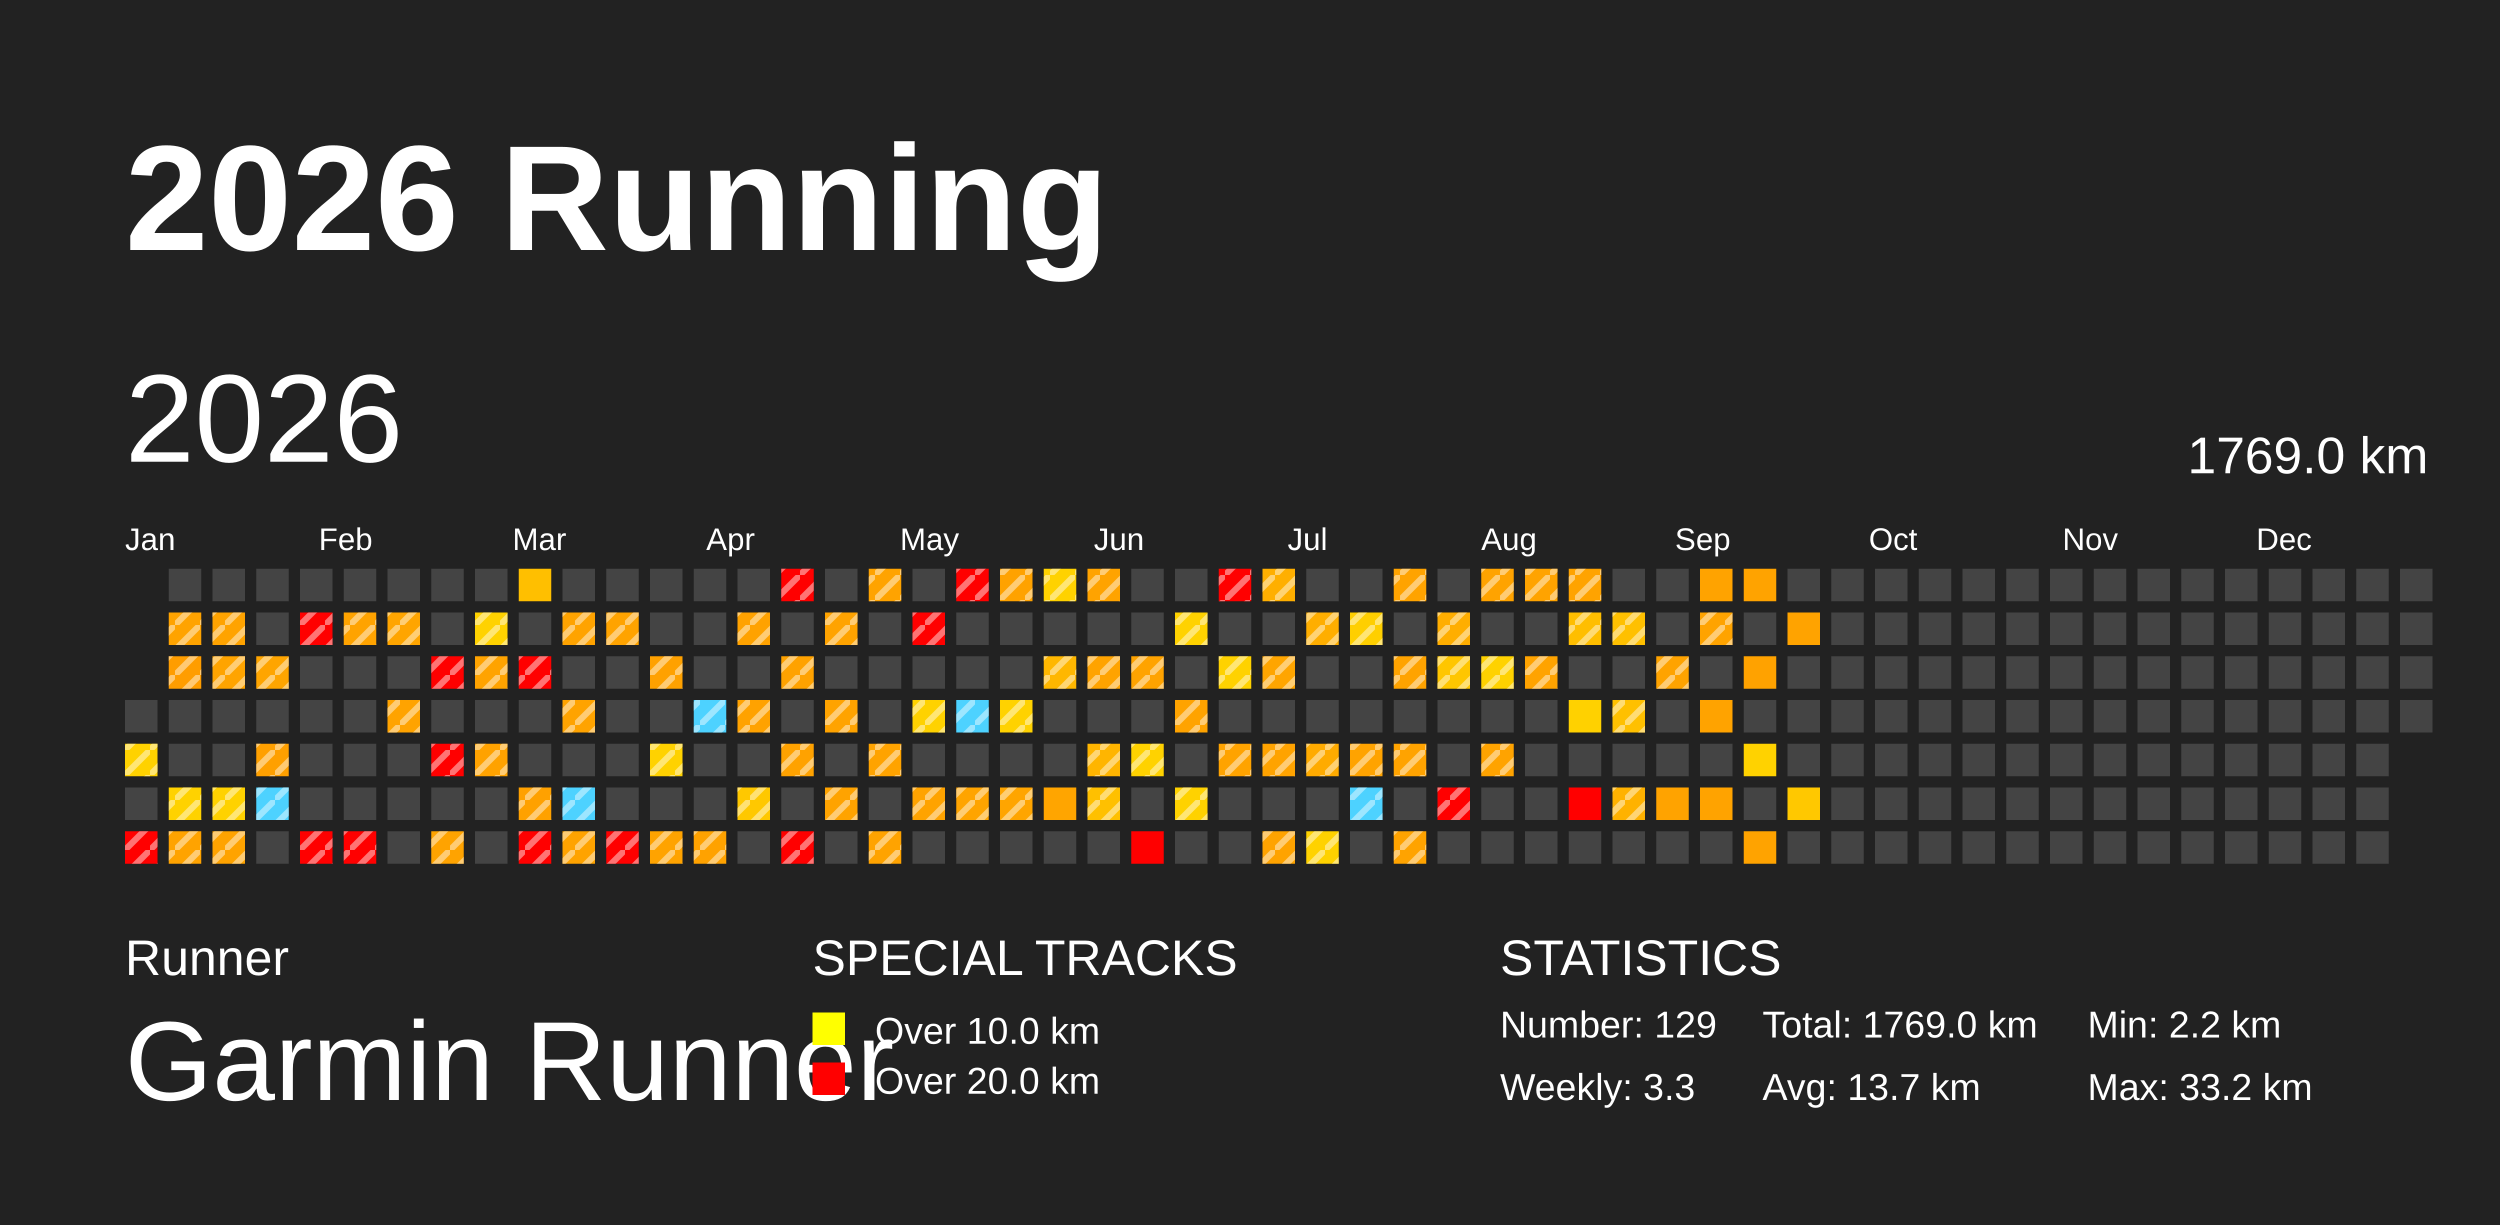
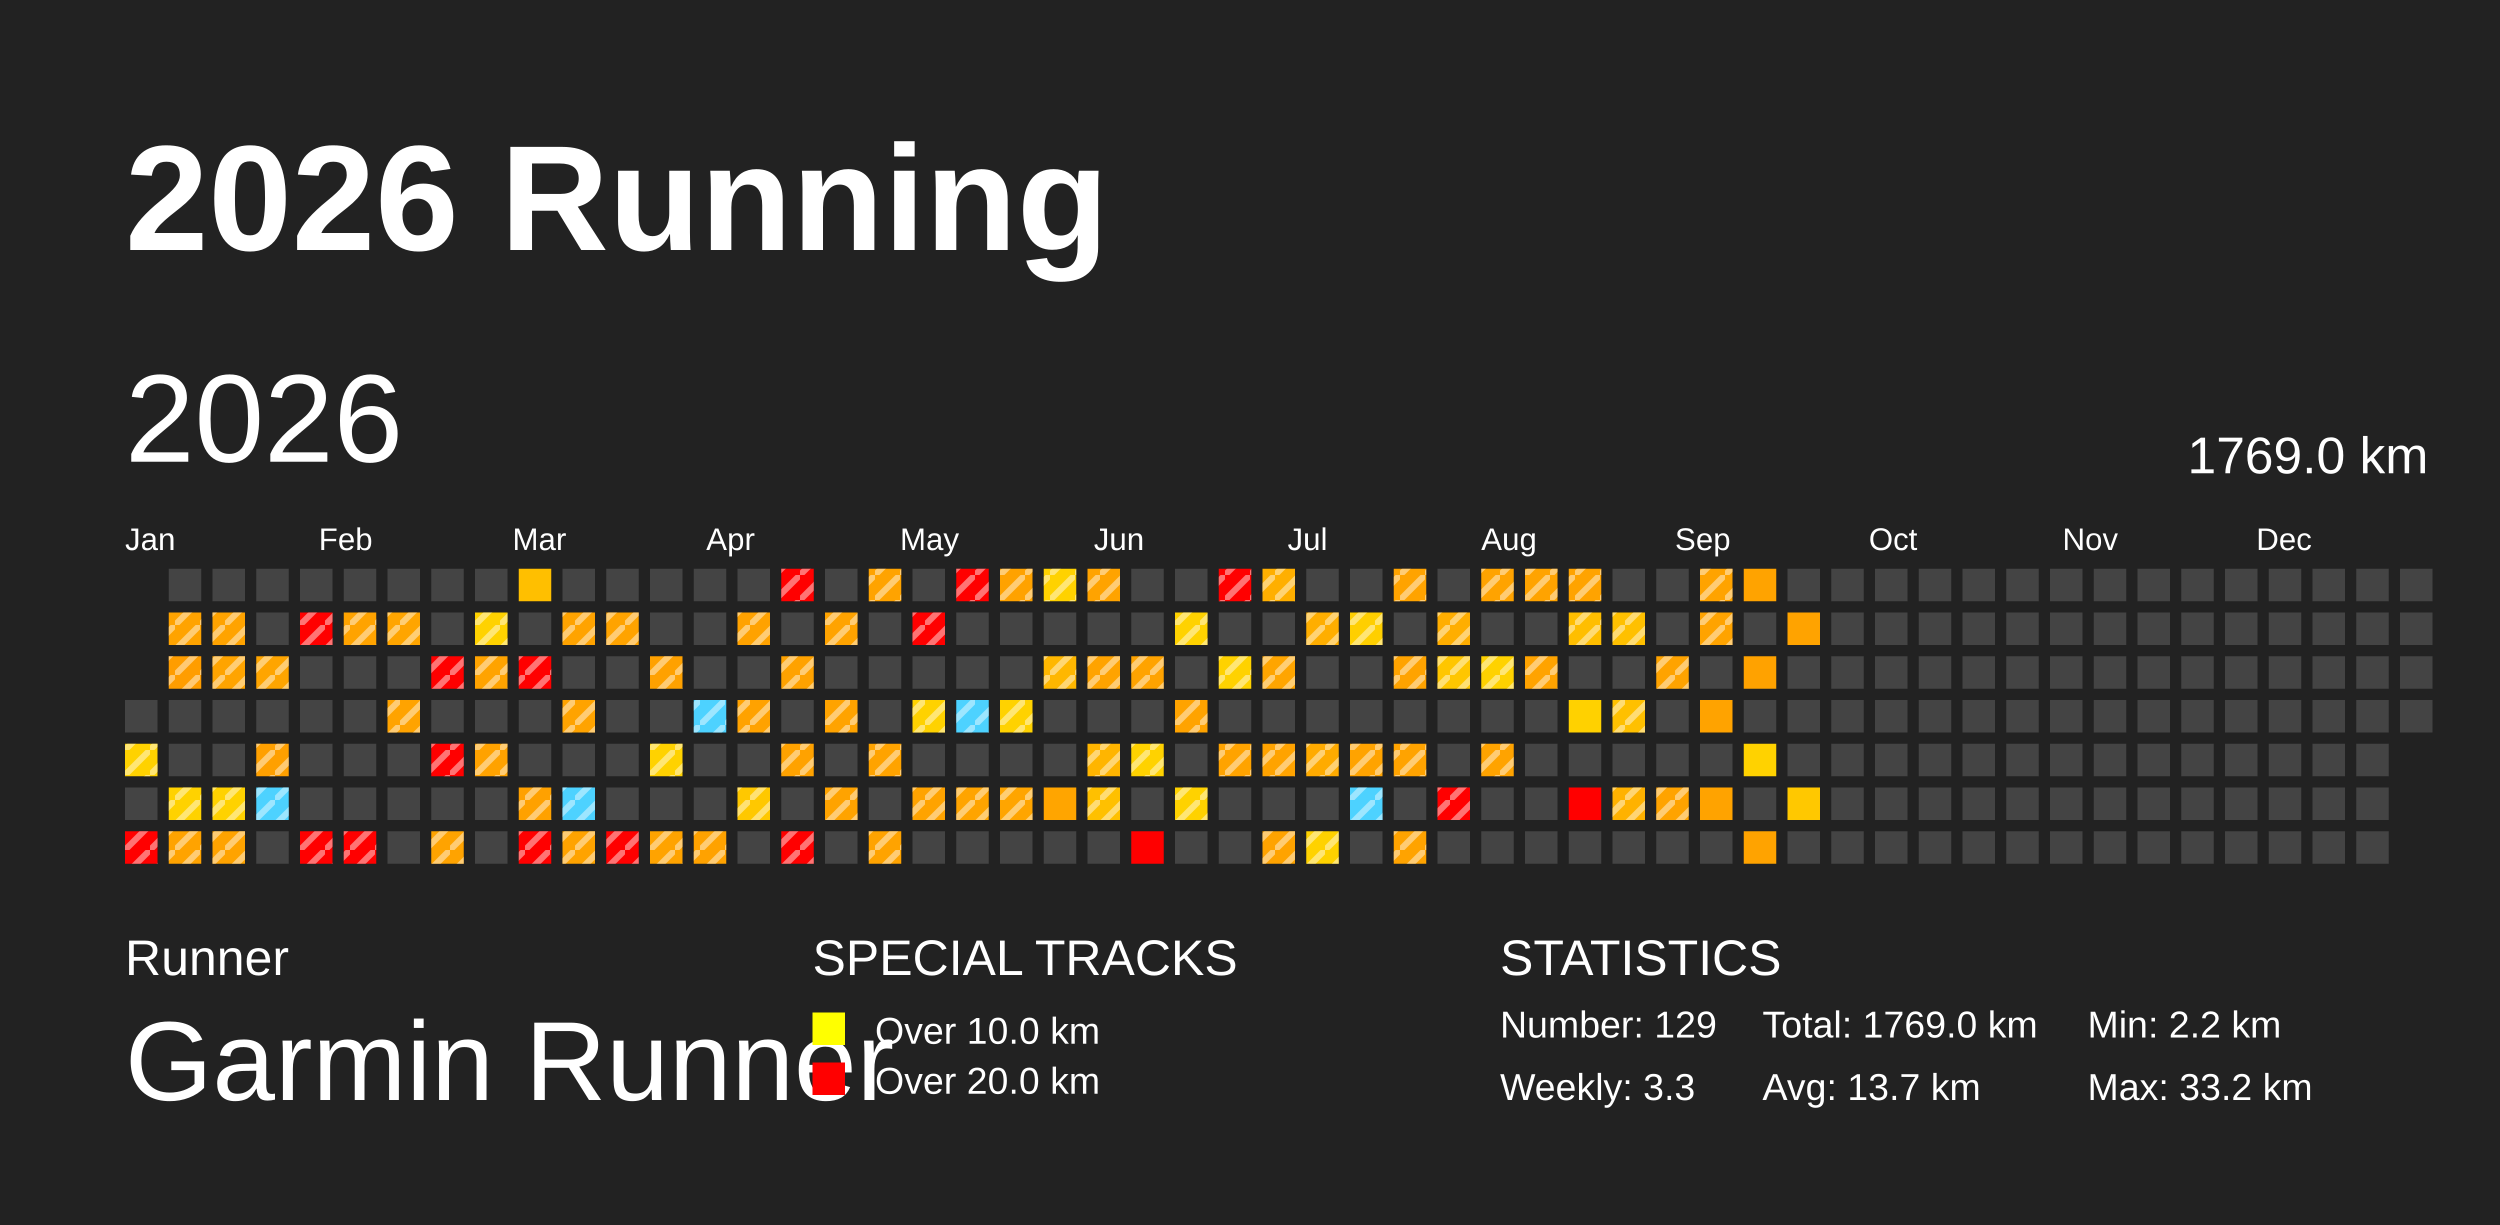
<svg xmlns="http://www.w3.org/2000/svg" baseProfile="full" height="98mm" version="1.1" viewBox="0,0,200,98" width="200mm">
  <defs>
    <pattern height="2" id="indoor-stripe" patternUnits="userSpaceOnUse" width="2">
      <line stroke="white" stroke-opacity="0.45" stroke-width="0.5" x1="0" x2="2" y1="2" y2="0" />
    </pattern>
  </defs>
  <rect fill="#222222" height="98" width="200" x="0" y="0" />
  <text fill="#FFFFFF" style="font-size:12px; font-family:Arial; font-weight:bold;" x="10" y="20">2026 Running</text>
  <text fill="#FFFFFF" style="font-size:4px; font-family:Arial" x="10" y="78">Runner</text>
  <text fill="#FFFFFF" style="font-size:9px; font-family:Arial" x="10" y="88">Garmin Runner</text>
  <text fill="#FFFFFF" style="font-size:4px; font-family:Arial" x="65" y="78">SPECIAL TRACKS</text>
  <rect fill="yellow" height="2.6" width="2.6" x="65" y="81" />
  <text fill="#FFFFFF" style="font-size:3px; font-family:Arial" x="70" y="83.5">Over 10.0 km</text>
  <rect fill="red" height="2.6" width="2.6" x="65" y="85" />
  <text fill="#FFFFFF" style="font-size:3px; font-family:Arial" x="70" y="87.5">Over 20.0 km</text>
  <text fill="#FFFFFF" style="font-size:4px; font-family:Arial" x="120" y="78">STATISTICS</text>
  <text fill="#FFFFFF" style="font-size:3px; font-family:Arial" x="120" y="83">Number: 129</text>
  <text fill="#FFFFFF" style="font-size:3px; font-family:Arial" x="120" y="88">Weekly: 3.3</text>
  <text fill="#FFFFFF" style="font-size:3px; font-family:Arial" x="141" y="83">Total: 1769.0 km</text>
  <text fill="#FFFFFF" style="font-size:3px; font-family:Arial" x="141" y="88">Avg: 13.7 km</text>
  <text fill="#FFFFFF" style="font-size:3px; font-family:Arial" x="167" y="83">Min: 2.2 km</text>
  <text fill="#FFFFFF" style="font-size:3px; font-family:Arial" x="167" y="88">Max: 33.2 km</text>
  <text dominant-baseline="hanging" fill="#FFFFFF" style="font-size:10.0px; font-family:Arial;" x="10" y="30">2026</text>
  <text dominant-baseline="hanging" fill="#FFFFFF" style="font-size:4.125px; font-family:Arial;" x="175" y="35">1769.0 km</text>
  <text fill="#FFFFFF" style="font-size:2.5px; font-family:Arial" x="10.0" y="44">Jan</text>
  <text fill="#FFFFFF" style="font-size:2.5px; font-family:Arial" x="25.5" y="44">Feb</text>
  <text fill="#FFFFFF" style="font-size:2.5px; font-family:Arial" x="41.0" y="44">Mar</text>
  <text fill="#FFFFFF" style="font-size:2.5px; font-family:Arial" x="56.5" y="44">Apr</text>
  <text fill="#FFFFFF" style="font-size:2.5px; font-family:Arial" x="72.0" y="44">May</text>
  <text fill="#FFFFFF" style="font-size:2.5px; font-family:Arial" x="87.5" y="44">Jun</text>
  <text fill="#FFFFFF" style="font-size:2.5px; font-family:Arial" x="103.0" y="44">Jul</text>
  <text fill="#FFFFFF" style="font-size:2.5px; font-family:Arial" x="118.5" y="44">Aug</text>
  <text fill="#FFFFFF" style="font-size:2.5px; font-family:Arial" x="134.0" y="44">Sep</text>
  <text fill="#FFFFFF" style="font-size:2.5px; font-family:Arial" x="149.5" y="44">Oct</text>
  <text fill="#FFFFFF" style="font-size:2.5px; font-family:Arial" x="165.0" y="44">Nov</text>
  <text fill="#FFFFFF" style="font-size:2.5px; font-family:Arial" x="180.5" y="44">Dec</text>
  <rect fill="#444444" height="2.6" width="2.6" x="10.0" y="56.0" />
  <rect fill="#ffd200" height="2.6" width="2.6" x="10.0" y="59.5" />
  <rect fill="url(#indoor-stripe)" height="2.6" style="pointer-events: none;" width="2.6" x="10.0" y="59.5" />
  <rect fill="#444444" height="2.6" width="2.6" x="10.0" y="63.0" />
  <rect fill="red" height="2.6" width="2.6" x="10.0" y="66.5" />
  <rect fill="url(#indoor-stripe)" height="2.6" style="pointer-events: none;" width="2.6" x="10.0" y="66.5" />
  <rect fill="#444444" height="2.6" width="2.6" x="13.5" y="45.5" />
  <rect fill="#ffa300" height="2.6" width="2.6" x="13.5" y="49.0" />
  <rect fill="url(#indoor-stripe)" height="2.6" style="pointer-events: none;" width="2.6" x="13.5" y="49.0" />
  <rect fill="#ff9d00" height="2.6" width="2.6" x="13.5" y="52.5" />
  <rect fill="url(#indoor-stripe)" height="2.6" style="pointer-events: none;" width="2.6" x="13.5" y="52.5" />
  <rect fill="#444444" height="2.6" width="2.6" x="13.5" y="56.0" />
  <rect fill="#444444" height="2.6" width="2.6" x="13.5" y="59.5" />
  <rect fill="#ffd200" height="2.6" width="2.6" x="13.5" y="63.0" />
  <rect fill="url(#indoor-stripe)" height="2.6" style="pointer-events: none;" width="2.6" x="13.5" y="63.0" />
  <rect fill="#ffa300" height="2.6" width="2.6" x="13.5" y="66.5" />
  <rect fill="url(#indoor-stripe)" height="2.6" style="pointer-events: none;" width="2.6" x="13.5" y="66.5" />
  <rect fill="#444444" height="2.6" width="2.6" x="17.0" y="45.5" />
  <rect fill="#ffa300" height="2.6" width="2.6" x="17.0" y="49.0" />
  <rect fill="url(#indoor-stripe)" height="2.6" style="pointer-events: none;" width="2.6" x="17.0" y="49.0" />
  <rect fill="#ffa400" height="2.6" width="2.6" x="17.0" y="52.5" />
  <rect fill="url(#indoor-stripe)" height="2.6" style="pointer-events: none;" width="2.6" x="17.0" y="52.5" />
  <rect fill="#444444" height="2.6" width="2.6" x="17.0" y="56.0" />
  <rect fill="#444444" height="2.6" width="2.6" x="17.0" y="59.5" />
  <rect fill="#ffd200" height="2.6" width="2.6" x="17.0" y="63.0" />
  <rect fill="url(#indoor-stripe)" height="2.6" style="pointer-events: none;" width="2.6" x="17.0" y="63.0" />
  <rect fill="#ffa300" height="2.6" width="2.6" x="17.0" y="66.5" />
  <rect fill="url(#indoor-stripe)" height="2.6" style="pointer-events: none;" width="2.6" x="17.0" y="66.5" />
  <rect fill="#444444" height="2.6" width="2.6" x="20.5" y="45.5" />
  <rect fill="#444444" height="2.6" width="2.6" x="20.5" y="49.0" />
  <rect fill="#ffa500" height="2.6" width="2.6" x="20.5" y="52.5" />
  <rect fill="url(#indoor-stripe)" height="2.6" style="pointer-events: none;" width="2.6" x="20.5" y="52.5" />
  <rect fill="#444444" height="2.6" width="2.6" x="20.5" y="56.0" />
  <rect fill="#ffa000" height="2.6" width="2.6" x="20.5" y="59.5" />
  <rect fill="url(#indoor-stripe)" height="2.6" style="pointer-events: none;" width="2.6" x="20.5" y="59.5" />
  <rect fill="#4dd2ff" height="2.6" width="2.6" x="20.5" y="63.0" />
  <rect fill="url(#indoor-stripe)" height="2.6" style="pointer-events: none;" width="2.6" x="20.5" y="63.0" />
  <rect fill="#444444" height="2.6" width="2.6" x="20.5" y="66.5" />
  <rect fill="#444444" height="2.6" width="2.6" x="24.0" y="45.5" />
  <rect fill="red" height="2.6" width="2.6" x="24.0" y="49.0" />
  <rect fill="url(#indoor-stripe)" height="2.6" style="pointer-events: none;" width="2.6" x="24.0" y="49.0" />
  <rect fill="#444444" height="2.6" width="2.6" x="24.0" y="52.5" />
  <rect fill="#444444" height="2.6" width="2.6" x="24.0" y="56.0" />
  <rect fill="#444444" height="2.6" width="2.6" x="24.0" y="59.5" />
  <rect fill="#444444" height="2.6" width="2.6" x="24.0" y="63.0" />
  <rect fill="red" height="2.6" width="2.6" x="24.0" y="66.5" />
  <rect fill="url(#indoor-stripe)" height="2.6" style="pointer-events: none;" width="2.6" x="24.0" y="66.5" />
  <rect fill="#444444" height="2.6" width="2.6" x="27.5" y="45.5" />
  <rect fill="#ffa300" height="2.6" width="2.6" x="27.5" y="49.0" />
  <rect fill="url(#indoor-stripe)" height="2.6" style="pointer-events: none;" width="2.6" x="27.5" y="49.0" />
  <rect fill="#444444" height="2.6" width="2.6" x="27.5" y="52.5" />
  <rect fill="#444444" height="2.6" width="2.6" x="27.5" y="56.0" />
  <rect fill="#444444" height="2.6" width="2.6" x="27.5" y="59.5" />
  <rect fill="#444444" height="2.6" width="2.6" x="27.5" y="63.0" />
  <rect fill="red" height="2.6" width="2.6" x="27.5" y="66.5" />
  <rect fill="url(#indoor-stripe)" height="2.6" style="pointer-events: none;" width="2.6" x="27.5" y="66.5" />
  <rect fill="#444444" height="2.6" width="2.6" x="31.0" y="45.5" />
  <rect fill="#ffa500" height="2.6" width="2.6" x="31.0" y="49.0" />
  <rect fill="url(#indoor-stripe)" height="2.6" style="pointer-events: none;" width="2.6" x="31.0" y="49.0" />
  <rect fill="#444444" height="2.6" width="2.6" x="31.0" y="52.5" />
  <rect fill="#ffa300" height="2.6" width="2.6" x="31.0" y="56.0" />
  <rect fill="url(#indoor-stripe)" height="2.6" style="pointer-events: none;" width="2.6" x="31.0" y="56.0" />
  <rect fill="#444444" height="2.6" width="2.6" x="31.0" y="59.5" />
  <rect fill="#444444" height="2.6" width="2.6" x="31.0" y="63.0" />
  <rect fill="#444444" height="2.6" width="2.6" x="31.0" y="66.5" />
  <rect fill="#444444" height="2.6" width="2.6" x="34.5" y="45.5" />
  <rect fill="#444444" height="2.6" width="2.6" x="34.5" y="49.0" />
  <rect fill="red" height="2.6" width="2.6" x="34.5" y="52.5" />
  <rect fill="url(#indoor-stripe)" height="2.6" style="pointer-events: none;" width="2.6" x="34.5" y="52.5" />
  <rect fill="#444444" height="2.6" width="2.6" x="34.5" y="56.0" />
  <rect fill="red" height="2.6" width="2.6" x="34.5" y="59.5" />
  <rect fill="url(#indoor-stripe)" height="2.6" style="pointer-events: none;" width="2.6" x="34.5" y="59.5" />
  <rect fill="#444444" height="2.6" width="2.6" x="34.5" y="63.0" />
  <rect fill="#ffa300" height="2.6" width="2.6" x="34.5" y="66.5" />
  <rect fill="url(#indoor-stripe)" height="2.6" style="pointer-events: none;" width="2.6" x="34.5" y="66.5" />
  <rect fill="#444444" height="2.6" width="2.6" x="38.0" y="45.5" />
  <rect fill="#ffd200" height="2.6" width="2.6" x="38.0" y="49.0" />
  <rect fill="url(#indoor-stripe)" height="2.6" style="pointer-events: none;" width="2.6" x="38.0" y="49.0" />
  <rect fill="#ffa300" height="2.6" width="2.6" x="38.0" y="52.5" />
  <rect fill="url(#indoor-stripe)" height="2.6" style="pointer-events: none;" width="2.6" x="38.0" y="52.5" />
  <rect fill="#444444" height="2.6" width="2.6" x="38.0" y="56.0" />
  <rect fill="#ffa200" height="2.6" width="2.6" x="38.0" y="59.5" />
  <rect fill="url(#indoor-stripe)" height="2.6" style="pointer-events: none;" width="2.6" x="38.0" y="59.5" />
  <rect fill="#444444" height="2.6" width="2.6" x="38.0" y="63.0" />
  <rect fill="#444444" height="2.6" width="2.6" x="38.0" y="66.5" />
  <rect fill="#ffbf00" height="2.6" width="2.6" x="41.5" y="45.5" />
  <rect fill="#444444" height="2.6" width="2.6" x="41.5" y="49.0" />
  <rect fill="red" height="2.6" width="2.6" x="41.5" y="52.5" />
  <rect fill="url(#indoor-stripe)" height="2.6" style="pointer-events: none;" width="2.6" x="41.5" y="52.5" />
  <rect fill="#444444" height="2.6" width="2.6" x="41.5" y="56.0" />
  <rect fill="#444444" height="2.6" width="2.6" x="41.5" y="59.5" />
  <rect fill="#ffa100" height="2.6" width="2.6" x="41.5" y="63.0" />
  <rect fill="url(#indoor-stripe)" height="2.6" style="pointer-events: none;" width="2.6" x="41.5" y="63.0" />
  <rect fill="red" height="2.6" width="2.6" x="41.5" y="66.5" />
  <rect fill="url(#indoor-stripe)" height="2.6" style="pointer-events: none;" width="2.6" x="41.5" y="66.5" />
  <rect fill="#444444" height="2.6" width="2.6" x="45.0" y="45.5" />
  <rect fill="#ffa300" height="2.6" width="2.6" x="45.0" y="49.0" />
  <rect fill="url(#indoor-stripe)" height="2.6" style="pointer-events: none;" width="2.6" x="45.0" y="49.0" />
  <rect fill="#444444" height="2.6" width="2.6" x="45.0" y="52.5" />
  <rect fill="#ffa300" height="2.6" width="2.6" x="45.0" y="56.0" />
  <rect fill="url(#indoor-stripe)" height="2.6" style="pointer-events: none;" width="2.6" x="45.0" y="56.0" />
  <rect fill="#444444" height="2.6" width="2.6" x="45.0" y="59.5" />
  <rect fill="#4dd2ff" height="2.6" width="2.6" x="45.0" y="63.0" />
  <rect fill="url(#indoor-stripe)" height="2.6" style="pointer-events: none;" width="2.6" x="45.0" y="63.0" />
  <rect fill="#ffa300" height="2.6" width="2.6" x="45.0" y="66.5" />
  <rect fill="url(#indoor-stripe)" height="2.6" style="pointer-events: none;" width="2.6" x="45.0" y="66.5" />
  <rect fill="#444444" height="2.6" width="2.6" x="48.5" y="45.5" />
  <rect fill="#ffa300" height="2.6" width="2.6" x="48.5" y="49.0" />
  <rect fill="url(#indoor-stripe)" height="2.6" style="pointer-events: none;" width="2.6" x="48.5" y="49.0" />
  <rect fill="#444444" height="2.6" width="2.6" x="48.5" y="52.5" />
  <rect fill="#444444" height="2.6" width="2.6" x="48.5" y="56.0" />
  <rect fill="#444444" height="2.6" width="2.6" x="48.5" y="59.5" />
  <rect fill="#444444" height="2.6" width="2.6" x="48.5" y="63.0" />
  <rect fill="red" height="2.6" width="2.6" x="48.5" y="66.5" />
  <rect fill="url(#indoor-stripe)" height="2.6" style="pointer-events: none;" width="2.6" x="48.5" y="66.5" />
  <rect fill="#444444" height="2.6" width="2.6" x="52.0" y="45.5" />
  <rect fill="#444444" height="2.6" width="2.6" x="52.0" y="49.0" />
  <rect fill="#ffa100" height="2.6" width="2.6" x="52.0" y="52.5" />
  <rect fill="url(#indoor-stripe)" height="2.6" style="pointer-events: none;" width="2.6" x="52.0" y="52.5" />
  <rect fill="#444444" height="2.6" width="2.6" x="52.0" y="56.0" />
  <rect fill="#ffd200" height="2.6" width="2.6" x="52.0" y="59.5" />
  <rect fill="url(#indoor-stripe)" height="2.6" style="pointer-events: none;" width="2.6" x="52.0" y="59.5" />
  <rect fill="#444444" height="2.6" width="2.6" x="52.0" y="63.0" />
  <rect fill="#ffa300" height="2.6" width="2.6" x="52.0" y="66.5" />
  <rect fill="url(#indoor-stripe)" height="2.6" style="pointer-events: none;" width="2.6" x="52.0" y="66.5" />
  <rect fill="#444444" height="2.6" width="2.6" x="55.5" y="45.5" />
  <rect fill="#444444" height="2.6" width="2.6" x="55.5" y="49.0" />
  <rect fill="#444444" height="2.6" width="2.6" x="55.5" y="52.5" />
  <rect fill="#4dd2ff" height="2.6" width="2.6" x="55.5" y="56.0" />
  <rect fill="url(#indoor-stripe)" height="2.6" style="pointer-events: none;" width="2.6" x="55.5" y="56.0" />
  <rect fill="#444444" height="2.6" width="2.6" x="55.5" y="59.5" />
  <rect fill="#444444" height="2.6" width="2.6" x="55.5" y="63.0" />
  <rect fill="#ffa200" height="2.6" width="2.6" x="55.5" y="66.5" />
  <rect fill="url(#indoor-stripe)" height="2.6" style="pointer-events: none;" width="2.6" x="55.5" y="66.5" />
  <rect fill="#444444" height="2.6" width="2.6" x="59.0" y="45.5" />
  <rect fill="#ffa200" height="2.6" width="2.6" x="59.0" y="49.0" />
  <rect fill="url(#indoor-stripe)" height="2.6" style="pointer-events: none;" width="2.6" x="59.0" y="49.0" />
  <rect fill="#444444" height="2.6" width="2.6" x="59.0" y="52.5" />
  <rect fill="#ffa200" height="2.6" width="2.6" x="59.0" y="56.0" />
  <rect fill="url(#indoor-stripe)" height="2.6" style="pointer-events: none;" width="2.6" x="59.0" y="56.0" />
  <rect fill="#444444" height="2.6" width="2.6" x="59.0" y="59.5" />
  <rect fill="#ffc800" height="2.6" width="2.6" x="59.0" y="63.0" />
  <rect fill="url(#indoor-stripe)" height="2.6" style="pointer-events: none;" width="2.6" x="59.0" y="63.0" />
  <rect fill="#444444" height="2.6" width="2.6" x="59.0" y="66.5" />
  <rect fill="red" height="2.6" width="2.6" x="62.5" y="45.5" />
  <rect fill="url(#indoor-stripe)" height="2.6" style="pointer-events: none;" width="2.6" x="62.5" y="45.5" />
  <rect fill="#444444" height="2.6" width="2.6" x="62.5" y="49.0" />
  <rect fill="#ffa200" height="2.6" width="2.6" x="62.5" y="52.5" />
  <rect fill="url(#indoor-stripe)" height="2.6" style="pointer-events: none;" width="2.6" x="62.5" y="52.5" />
  <rect fill="#444444" height="2.6" width="2.6" x="62.5" y="56.0" />
  <rect fill="#ffa200" height="2.6" width="2.6" x="62.5" y="59.5" />
  <rect fill="url(#indoor-stripe)" height="2.6" style="pointer-events: none;" width="2.6" x="62.5" y="59.5" />
  <rect fill="#444444" height="2.6" width="2.6" x="62.5" y="63.0" />
  <rect fill="red" height="2.6" width="2.6" x="62.5" y="66.5" />
  <rect fill="url(#indoor-stripe)" height="2.6" style="pointer-events: none;" width="2.6" x="62.5" y="66.5" />
  <rect fill="#444444" height="2.6" width="2.6" x="66.0" y="45.5" />
  <rect fill="#ffa300" height="2.6" width="2.6" x="66.0" y="49.0" />
  <rect fill="url(#indoor-stripe)" height="2.6" style="pointer-events: none;" width="2.6" x="66.0" y="49.0" />
  <rect fill="#444444" height="2.6" width="2.6" x="66.0" y="52.5" />
  <rect fill="#ffa300" height="2.6" width="2.6" x="66.0" y="56.0" />
  <rect fill="url(#indoor-stripe)" height="2.6" style="pointer-events: none;" width="2.6" x="66.0" y="56.0" />
  <rect fill="#444444" height="2.6" width="2.6" x="66.0" y="59.5" />
  <rect fill="#ffa300" height="2.6" width="2.6" x="66.0" y="63.0" />
  <rect fill="url(#indoor-stripe)" height="2.6" style="pointer-events: none;" width="2.6" x="66.0" y="63.0" />
  <rect fill="#444444" height="2.6" width="2.6" x="66.0" y="66.5" />
  <rect fill="#ffa300" height="2.6" width="2.6" x="69.5" y="45.5" />
  <rect fill="url(#indoor-stripe)" height="2.6" style="pointer-events: none;" width="2.6" x="69.5" y="45.5" />
  <rect fill="#444444" height="2.6" width="2.6" x="69.5" y="49.0" />
  <rect fill="#444444" height="2.6" width="2.6" x="69.5" y="52.5" />
  <rect fill="#444444" height="2.6" width="2.6" x="69.5" y="56.0" />
  <rect fill="#ffa300" height="2.6" width="2.6" x="69.5" y="59.5" />
  <rect fill="url(#indoor-stripe)" height="2.6" style="pointer-events: none;" width="2.6" x="69.5" y="59.5" />
  <rect fill="#444444" height="2.6" width="2.6" x="69.5" y="63.0" />
  <rect fill="#ffa300" height="2.6" width="2.6" x="69.5" y="66.5" />
  <rect fill="url(#indoor-stripe)" height="2.6" style="pointer-events: none;" width="2.6" x="69.5" y="66.5" />
  <rect fill="#444444" height="2.6" width="2.6" x="73.0" y="45.5" />
  <rect fill="red" height="2.6" width="2.6" x="73.0" y="49.0" />
  <rect fill="url(#indoor-stripe)" height="2.6" style="pointer-events: none;" width="2.6" x="73.0" y="49.0" />
  <rect fill="#444444" height="2.6" width="2.6" x="73.0" y="52.5" />
  <rect fill="#ffd200" height="2.6" width="2.6" x="73.0" y="56.0" />
  <rect fill="url(#indoor-stripe)" height="2.6" style="pointer-events: none;" width="2.6" x="73.0" y="56.0" />
  <rect fill="#444444" height="2.6" width="2.6" x="73.0" y="59.5" />
  <rect fill="#ffa300" height="2.6" width="2.6" x="73.0" y="63.0" />
  <rect fill="url(#indoor-stripe)" height="2.6" style="pointer-events: none;" width="2.6" x="73.0" y="63.0" />
  <rect fill="#444444" height="2.6" width="2.6" x="73.0" y="66.5" />
  <rect fill="red" height="2.6" width="2.6" x="76.5" y="45.5" />
  <rect fill="url(#indoor-stripe)" height="2.6" style="pointer-events: none;" width="2.6" x="76.5" y="45.5" />
  <rect fill="#444444" height="2.6" width="2.6" x="76.5" y="49.0" />
  <rect fill="#444444" height="2.6" width="2.6" x="76.5" y="52.5" />
  <rect fill="#4dd2ff" height="2.6" width="2.6" x="76.5" y="56.0" />
  <rect fill="url(#indoor-stripe)" height="2.6" style="pointer-events: none;" width="2.6" x="76.5" y="56.0" />
  <rect fill="#444444" height="2.6" width="2.6" x="76.5" y="59.5" />
  <rect fill="#ffa400" height="2.6" width="2.6" x="76.5" y="63.0" />
  <rect fill="url(#indoor-stripe)" height="2.6" style="pointer-events: none;" width="2.6" x="76.5" y="63.0" />
  <rect fill="#444444" height="2.6" width="2.6" x="76.5" y="66.5" />
  <rect fill="#ffa200" height="2.6" width="2.6" x="80.0" y="45.5" />
  <rect fill="url(#indoor-stripe)" height="2.6" style="pointer-events: none;" width="2.6" x="80.0" y="45.5" />
  <rect fill="#444444" height="2.6" width="2.6" x="80.0" y="49.0" />
  <rect fill="#444444" height="2.6" width="2.6" x="80.0" y="52.5" />
  <rect fill="#ffd200" height="2.6" width="2.6" x="80.0" y="56.0" />
  <rect fill="url(#indoor-stripe)" height="2.6" style="pointer-events: none;" width="2.6" x="80.0" y="56.0" />
  <rect fill="#444444" height="2.6" width="2.6" x="80.0" y="59.5" />
  <rect fill="#ffa500" height="2.6" width="2.6" x="80.0" y="63.0" />
  <rect fill="url(#indoor-stripe)" height="2.6" style="pointer-events: none;" width="2.6" x="80.0" y="63.0" />
  <rect fill="#444444" height="2.6" width="2.6" x="80.0" y="66.5" />
  <rect fill="#ffd200" height="2.6" width="2.6" x="83.5" y="45.5" />
  <rect fill="url(#indoor-stripe)" height="2.6" style="pointer-events: none;" width="2.6" x="83.5" y="45.5" />
  <rect fill="#444444" height="2.6" width="2.6" x="83.5" y="49.0" />
  <rect fill="#ffb700" height="2.6" width="2.6" x="83.5" y="52.5" />
  <rect fill="url(#indoor-stripe)" height="2.6" style="pointer-events: none;" width="2.6" x="83.5" y="52.5" />
  <rect fill="#444444" height="2.6" width="2.6" x="83.5" y="56.0" />
  <rect fill="#444444" height="2.6" width="2.6" x="83.5" y="59.5" />
  <rect fill="#ffa500" height="2.6" width="2.6" x="83.5" y="63.0" />
  <rect fill="#444444" height="2.6" width="2.6" x="83.5" y="66.5" />
  <rect fill="#ffa300" height="2.6" width="2.6" x="87.0" y="45.5" />
  <rect fill="url(#indoor-stripe)" height="2.6" style="pointer-events: none;" width="2.6" x="87.0" y="45.5" />
  <rect fill="#444444" height="2.6" width="2.6" x="87.0" y="49.0" />
  <rect fill="#ffa300" height="2.6" width="2.6" x="87.0" y="52.5" />
  <rect fill="url(#indoor-stripe)" height="2.6" style="pointer-events: none;" width="2.6" x="87.0" y="52.5" />
  <rect fill="#444444" height="2.6" width="2.6" x="87.0" y="56.0" />
  <rect fill="#ffb500" height="2.6" width="2.6" x="87.0" y="59.5" />
  <rect fill="url(#indoor-stripe)" height="2.6" style="pointer-events: none;" width="2.6" x="87.0" y="59.5" />
  <rect fill="#ffc000" height="2.6" width="2.6" x="87.0" y="63.0" />
  <rect fill="url(#indoor-stripe)" height="2.6" style="pointer-events: none;" width="2.6" x="87.0" y="63.0" />
  <rect fill="#444444" height="2.6" width="2.6" x="87.0" y="66.5" />
  <rect fill="#444444" height="2.6" width="2.6" x="90.5" y="45.5" />
  <rect fill="#444444" height="2.6" width="2.6" x="90.5" y="49.0" />
  <rect fill="#ffa300" height="2.6" width="2.6" x="90.5" y="52.5" />
  <rect fill="url(#indoor-stripe)" height="2.6" style="pointer-events: none;" width="2.6" x="90.5" y="52.5" />
  <rect fill="#444444" height="2.6" width="2.6" x="90.5" y="56.0" />
  <rect fill="#ffd200" height="2.6" width="2.6" x="90.5" y="59.5" />
  <rect fill="url(#indoor-stripe)" height="2.6" style="pointer-events: none;" width="2.6" x="90.5" y="59.5" />
  <rect fill="#444444" height="2.6" width="2.6" x="90.5" y="63.0" />
  <rect fill="red" height="2.6" width="2.6" x="90.5" y="66.5" />
  <rect fill="#444444" height="2.6" width="2.6" x="94.0" y="45.5" />
  <rect fill="#ffd200" height="2.6" width="2.6" x="94.0" y="49.0" />
  <rect fill="url(#indoor-stripe)" height="2.6" style="pointer-events: none;" width="2.6" x="94.0" y="49.0" />
  <rect fill="#444444" height="2.6" width="2.6" x="94.0" y="52.5" />
  <rect fill="#ffa300" height="2.6" width="2.6" x="94.0" y="56.0" />
  <rect fill="url(#indoor-stripe)" height="2.6" style="pointer-events: none;" width="2.6" x="94.0" y="56.0" />
  <rect fill="#444444" height="2.6" width="2.6" x="94.0" y="59.5" />
  <rect fill="#ffd200" height="2.6" width="2.6" x="94.0" y="63.0" />
  <rect fill="url(#indoor-stripe)" height="2.6" style="pointer-events: none;" width="2.6" x="94.0" y="63.0" />
  <rect fill="#444444" height="2.6" width="2.6" x="94.0" y="66.5" />
  <rect fill="red" height="2.6" width="2.6" x="97.5" y="45.5" />
  <rect fill="url(#indoor-stripe)" height="2.6" style="pointer-events: none;" width="2.6" x="97.5" y="45.5" />
  <rect fill="#444444" height="2.6" width="2.6" x="97.5" y="49.0" />
  <rect fill="#ffd200" height="2.6" width="2.6" x="97.5" y="52.5" />
  <rect fill="url(#indoor-stripe)" height="2.6" style="pointer-events: none;" width="2.6" x="97.5" y="52.5" />
  <rect fill="#444444" height="2.6" width="2.6" x="97.5" y="56.0" />
  <rect fill="#ffa300" height="2.6" width="2.6" x="97.5" y="59.5" />
  <rect fill="url(#indoor-stripe)" height="2.6" style="pointer-events: none;" width="2.6" x="97.5" y="59.5" />
  <rect fill="#444444" height="2.6" width="2.6" x="97.5" y="63.0" />
  <rect fill="#444444" height="2.6" width="2.6" x="97.5" y="66.5" />
  <rect fill="#ffaf00" height="2.6" width="2.6" x="101.0" y="45.5" />
  <rect fill="url(#indoor-stripe)" height="2.6" style="pointer-events: none;" width="2.6" x="101.0" y="45.5" />
  <rect fill="#444444" height="2.6" width="2.6" x="101.0" y="49.0" />
  <rect fill="#ffa500" height="2.6" width="2.6" x="101.0" y="52.5" />
  <rect fill="url(#indoor-stripe)" height="2.6" style="pointer-events: none;" width="2.6" x="101.0" y="52.5" />
  <rect fill="#444444" height="2.6" width="2.6" x="101.0" y="56.0" />
  <rect fill="#ffa300" height="2.6" width="2.6" x="101.0" y="59.5" />
  <rect fill="url(#indoor-stripe)" height="2.6" style="pointer-events: none;" width="2.6" x="101.0" y="59.5" />
  <rect fill="#444444" height="2.6" width="2.6" x="101.0" y="63.0" />
  <rect fill="#ffa300" height="2.6" width="2.6" x="101.0" y="66.5" />
  <rect fill="url(#indoor-stripe)" height="2.6" style="pointer-events: none;" width="2.6" x="101.0" y="66.5" />
  <rect fill="#444444" height="2.6" width="2.6" x="104.5" y="45.5" />
  <rect fill="#ffae00" height="2.6" width="2.6" x="104.5" y="49.0" />
  <rect fill="url(#indoor-stripe)" height="2.6" style="pointer-events: none;" width="2.6" x="104.5" y="49.0" />
  <rect fill="#444444" height="2.6" width="2.6" x="104.5" y="52.5" />
  <rect fill="#444444" height="2.6" width="2.6" x="104.5" y="56.0" />
  <rect fill="#ffab00" height="2.6" width="2.6" x="104.5" y="59.5" />
  <rect fill="url(#indoor-stripe)" height="2.6" style="pointer-events: none;" width="2.6" x="104.5" y="59.5" />
  <rect fill="#444444" height="2.6" width="2.6" x="104.5" y="63.0" />
  <rect fill="#ffd200" height="2.6" width="2.6" x="104.5" y="66.5" />
  <rect fill="url(#indoor-stripe)" height="2.6" style="pointer-events: none;" width="2.6" x="104.5" y="66.5" />
  <rect fill="#444444" height="2.6" width="2.6" x="108.0" y="45.5" />
  <rect fill="#ffcf00" height="2.6" width="2.6" x="108.0" y="49.0" />
  <rect fill="url(#indoor-stripe)" height="2.6" style="pointer-events: none;" width="2.6" x="108.0" y="49.0" />
  <rect fill="#444444" height="2.6" width="2.6" x="108.0" y="52.5" />
  <rect fill="#444444" height="2.6" width="2.6" x="108.0" y="56.0" />
  <rect fill="#ffa300" height="2.6" width="2.6" x="108.0" y="59.5" />
  <rect fill="url(#indoor-stripe)" height="2.6" style="pointer-events: none;" width="2.6" x="108.0" y="59.5" />
  <rect fill="#4dd2ff" height="2.6" width="2.6" x="108.0" y="63.0" />
  <rect fill="url(#indoor-stripe)" height="2.6" style="pointer-events: none;" width="2.6" x="108.0" y="63.0" />
  <rect fill="#444444" height="2.6" width="2.6" x="108.0" y="66.5" />
  <rect fill="#ffa300" height="2.6" width="2.6" x="111.5" y="45.5" />
  <rect fill="url(#indoor-stripe)" height="2.6" style="pointer-events: none;" width="2.6" x="111.5" y="45.5" />
  <rect fill="#444444" height="2.6" width="2.6" x="111.5" y="49.0" />
  <rect fill="#ffa300" height="2.6" width="2.6" x="111.5" y="52.5" />
  <rect fill="url(#indoor-stripe)" height="2.6" style="pointer-events: none;" width="2.6" x="111.5" y="52.5" />
  <rect fill="#444444" height="2.6" width="2.6" x="111.5" y="56.0" />
  <rect fill="#ffa300" height="2.6" width="2.6" x="111.5" y="59.5" />
  <rect fill="url(#indoor-stripe)" height="2.6" style="pointer-events: none;" width="2.6" x="111.5" y="59.5" />
  <rect fill="#444444" height="2.6" width="2.6" x="111.5" y="63.0" />
  <rect fill="#ffa300" height="2.6" width="2.6" x="111.5" y="66.5" />
  <rect fill="url(#indoor-stripe)" height="2.6" style="pointer-events: none;" width="2.6" x="111.5" y="66.5" />
  <rect fill="#444444" height="2.6" width="2.6" x="115.0" y="45.5" />
  <rect fill="#ffae00" height="2.6" width="2.6" x="115.0" y="49.0" />
  <rect fill="url(#indoor-stripe)" height="2.6" style="pointer-events: none;" width="2.6" x="115.0" y="49.0" />
  <rect fill="#ffc600" height="2.6" width="2.6" x="115.0" y="52.5" />
  <rect fill="url(#indoor-stripe)" height="2.6" style="pointer-events: none;" width="2.6" x="115.0" y="52.5" />
  <rect fill="#444444" height="2.6" width="2.6" x="115.0" y="56.0" />
  <rect fill="#444444" height="2.6" width="2.6" x="115.0" y="59.5" />
  <rect fill="red" height="2.6" width="2.6" x="115.0" y="63.0" />
  <rect fill="url(#indoor-stripe)" height="2.6" style="pointer-events: none;" width="2.6" x="115.0" y="63.0" />
  <rect fill="#444444" height="2.6" width="2.6" x="115.0" y="66.5" />
  <rect fill="#ffa300" height="2.6" width="2.6" x="118.5" y="45.5" />
  <rect fill="url(#indoor-stripe)" height="2.6" style="pointer-events: none;" width="2.6" x="118.5" y="45.5" />
  <rect fill="#444444" height="2.6" width="2.6" x="118.5" y="49.0" />
  <rect fill="#ffd200" height="2.6" width="2.6" x="118.5" y="52.5" />
  <rect fill="url(#indoor-stripe)" height="2.6" style="pointer-events: none;" width="2.6" x="118.5" y="52.5" />
  <rect fill="#444444" height="2.6" width="2.6" x="118.5" y="56.0" />
  <rect fill="#ffa300" height="2.6" width="2.6" x="118.5" y="59.5" />
  <rect fill="url(#indoor-stripe)" height="2.6" style="pointer-events: none;" width="2.6" x="118.5" y="59.5" />
  <rect fill="#444444" height="2.6" width="2.6" x="118.5" y="63.0" />
  <rect fill="#444444" height="2.6" width="2.6" x="118.5" y="66.5" />
  <rect fill="#ffa300" height="2.6" width="2.6" x="122.0" y="45.5" />
  <rect fill="url(#indoor-stripe)" height="2.6" style="pointer-events: none;" width="2.6" x="122.0" y="45.5" />
  <rect fill="#444444" height="2.6" width="2.6" x="122.0" y="49.0" />
  <rect fill="#ffa300" height="2.6" width="2.6" x="122.0" y="52.5" />
  <rect fill="url(#indoor-stripe)" height="2.6" style="pointer-events: none;" width="2.6" x="122.0" y="52.5" />
  <rect fill="#444444" height="2.6" width="2.6" x="122.0" y="56.0" />
  <rect fill="#444444" height="2.6" width="2.6" x="122.0" y="59.5" />
  <rect fill="#444444" height="2.6" width="2.6" x="122.0" y="63.0" />
  <rect fill="#444444" height="2.6" width="2.6" x="122.0" y="66.5" />
  <rect fill="#ffa300" height="2.6" width="2.6" x="125.5" y="45.5" />
  <rect fill="url(#indoor-stripe)" height="2.6" style="pointer-events: none;" width="2.6" x="125.5" y="45.5" />
  <rect fill="#ffbe00" height="2.6" width="2.6" x="125.5" y="49.0" />
  <rect fill="url(#indoor-stripe)" height="2.6" style="pointer-events: none;" width="2.6" x="125.5" y="49.0" />
  <rect fill="#444444" height="2.6" width="2.6" x="125.5" y="52.5" />
  <rect fill="#ffd100" height="2.6" width="2.6" x="125.5" y="56.0" />
  <rect fill="#444444" height="2.6" width="2.6" x="125.5" y="59.5" />
  <rect fill="red" height="2.6" width="2.6" x="125.5" y="63.0" />
  <rect fill="#444444" height="2.6" width="2.6" x="125.5" y="66.5" />
  <rect fill="#444444" height="2.6" width="2.6" x="129.0" y="45.5" />
  <rect fill="#ffc000" height="2.6" width="2.6" x="129.0" y="49.0" />
  <rect fill="url(#indoor-stripe)" height="2.6" style="pointer-events: none;" width="2.6" x="129.0" y="49.0" />
  <rect fill="#444444" height="2.6" width="2.6" x="129.0" y="52.5" />
  <rect fill="#ffc000" height="2.6" width="2.6" x="129.0" y="56.0" />
  <rect fill="url(#indoor-stripe)" height="2.6" style="pointer-events: none;" width="2.6" x="129.0" y="56.0" />
  <rect fill="#444444" height="2.6" width="2.6" x="129.0" y="59.5" />
  <rect fill="#ffb200" height="2.6" width="2.6" x="129.0" y="63.0" />
  <rect fill="url(#indoor-stripe)" height="2.6" style="pointer-events: none;" width="2.6" x="129.0" y="63.0" />
  <rect fill="#444444" height="2.6" width="2.6" x="129.0" y="66.5" />
  <rect fill="#444444" height="2.6" width="2.6" x="132.5" y="45.5" />
  <rect fill="#444444" height="2.6" width="2.6" x="132.5" y="49.0" />
  <rect fill="#ffa300" height="2.6" width="2.6" x="132.5" y="52.5" />
  <rect fill="url(#indoor-stripe)" height="2.6" style="pointer-events: none;" width="2.6" x="132.5" y="52.5" />
  <rect fill="#444444" height="2.6" width="2.6" x="132.5" y="56.0" />
  <rect fill="#444444" height="2.6" width="2.6" x="132.5" y="59.5" />
  <rect fill="#ffa300" height="2.6" width="2.6" x="132.5" y="63.0" />
+   <rect fill="url(#indoor-stripe)" height="2.6" style="pointer-events: none;" width="2.6" x="132.5" y="63.0" />
  <rect fill="#444444" height="2.6" width="2.6" x="132.5" y="66.5" />
  <rect fill="#ffa300" height="2.6" width="2.6" x="136.0" y="45.5" />
+   <rect fill="url(#indoor-stripe)" height="2.6" style="pointer-events: none;" width="2.6" x="136.0" y="45.5" />
  <rect fill="#ffa300" height="2.6" width="2.6" x="136.0" y="49.0" />
  <rect fill="url(#indoor-stripe)" height="2.6" style="pointer-events: none;" width="2.6" x="136.0" y="49.0" />
  <rect fill="#444444" height="2.6" width="2.6" x="136.0" y="52.5" />
  <rect fill="#ffa300" height="2.6" width="2.6" x="136.0" y="56.0" />
  <rect fill="#444444" height="2.6" width="2.6" x="136.0" y="59.5" />
  <rect fill="#ffa300" height="2.6" width="2.6" x="136.0" y="63.0" />
  <rect fill="#444444" height="2.6" width="2.6" x="136.0" y="66.5" />
  <rect fill="#ffa300" height="2.6" width="2.6" x="139.5" y="45.5" />
  <rect fill="#444444" height="2.6" width="2.6" x="139.5" y="49.0" />
  <rect fill="#ffa200" height="2.6" width="2.6" x="139.5" y="52.5" />
  <rect fill="#444444" height="2.6" width="2.6" x="139.5" y="56.0" />
  <rect fill="#ffd200" height="2.6" width="2.6" x="139.5" y="59.5" />
  <rect fill="#444444" height="2.6" width="2.6" x="139.5" y="63.0" />
  <rect fill="#ffa300" height="2.6" width="2.6" x="139.5" y="66.5" />
  <rect fill="#444444" height="2.6" width="2.6" x="143.0" y="45.5" />
  <rect fill="#ffa300" height="2.6" width="2.6" x="143.0" y="49.0" />
  <rect fill="#444444" height="2.6" width="2.6" x="143.0" y="52.5" />
  <rect fill="#444444" height="2.6" width="2.6" x="143.0" y="56.0" />
  <rect fill="#444444" height="2.6" width="2.6" x="143.0" y="59.5" />
  <rect fill="#ffc800" height="2.6" width="2.6" x="143.0" y="63.0" />
  <rect fill="#444444" height="2.6" width="2.6" x="143.0" y="66.5" />
  <rect fill="#444444" height="2.6" width="2.6" x="146.5" y="45.5" />
  <rect fill="#444444" height="2.6" width="2.6" x="146.5" y="49.0" />
  <rect fill="#444444" height="2.6" width="2.6" x="146.5" y="52.5" />
  <rect fill="#444444" height="2.6" width="2.6" x="146.5" y="56.0" />
  <rect fill="#444444" height="2.6" width="2.6" x="146.5" y="59.5" />
  <rect fill="#444444" height="2.6" width="2.6" x="146.5" y="63.0" />
  <rect fill="#444444" height="2.6" width="2.6" x="146.5" y="66.5" />
  <rect fill="#444444" height="2.6" width="2.6" x="150.0" y="45.5" />
  <rect fill="#444444" height="2.6" width="2.6" x="150.0" y="49.0" />
  <rect fill="#444444" height="2.6" width="2.6" x="150.0" y="52.5" />
  <rect fill="#444444" height="2.6" width="2.6" x="150.0" y="56.0" />
  <rect fill="#444444" height="2.6" width="2.6" x="150.0" y="59.5" />
  <rect fill="#444444" height="2.6" width="2.6" x="150.0" y="63.0" />
  <rect fill="#444444" height="2.6" width="2.6" x="150.0" y="66.5" />
  <rect fill="#444444" height="2.6" width="2.6" x="153.5" y="45.5" />
  <rect fill="#444444" height="2.6" width="2.6" x="153.5" y="49.0" />
  <rect fill="#444444" height="2.6" width="2.6" x="153.5" y="52.5" />
  <rect fill="#444444" height="2.6" width="2.6" x="153.5" y="56.0" />
  <rect fill="#444444" height="2.6" width="2.6" x="153.5" y="59.5" />
  <rect fill="#444444" height="2.6" width="2.6" x="153.5" y="63.0" />
  <rect fill="#444444" height="2.6" width="2.6" x="153.5" y="66.5" />
  <rect fill="#444444" height="2.6" width="2.6" x="157.0" y="45.5" />
  <rect fill="#444444" height="2.6" width="2.6" x="157.0" y="49.0" />
  <rect fill="#444444" height="2.6" width="2.6" x="157.0" y="52.5" />
  <rect fill="#444444" height="2.6" width="2.6" x="157.0" y="56.0" />
  <rect fill="#444444" height="2.6" width="2.6" x="157.0" y="59.5" />
  <rect fill="#444444" height="2.6" width="2.6" x="157.0" y="63.0" />
  <rect fill="#444444" height="2.6" width="2.6" x="157.0" y="66.5" />
  <rect fill="#444444" height="2.6" width="2.6" x="160.5" y="45.5" />
  <rect fill="#444444" height="2.6" width="2.6" x="160.5" y="49.0" />
  <rect fill="#444444" height="2.6" width="2.6" x="160.5" y="52.5" />
  <rect fill="#444444" height="2.6" width="2.6" x="160.5" y="56.0" />
  <rect fill="#444444" height="2.6" width="2.6" x="160.5" y="59.5" />
  <rect fill="#444444" height="2.6" width="2.6" x="160.5" y="63.0" />
  <rect fill="#444444" height="2.6" width="2.6" x="160.5" y="66.5" />
  <rect fill="#444444" height="2.6" width="2.6" x="164.0" y="45.5" />
  <rect fill="#444444" height="2.6" width="2.6" x="164.0" y="49.0" />
  <rect fill="#444444" height="2.6" width="2.6" x="164.0" y="52.5" />
  <rect fill="#444444" height="2.6" width="2.6" x="164.0" y="56.0" />
  <rect fill="#444444" height="2.6" width="2.6" x="164.0" y="59.5" />
  <rect fill="#444444" height="2.6" width="2.6" x="164.0" y="63.0" />
  <rect fill="#444444" height="2.6" width="2.6" x="164.0" y="66.5" />
  <rect fill="#444444" height="2.6" width="2.6" x="167.5" y="45.5" />
  <rect fill="#444444" height="2.6" width="2.6" x="167.5" y="49.0" />
  <rect fill="#444444" height="2.6" width="2.6" x="167.5" y="52.5" />
  <rect fill="#444444" height="2.6" width="2.6" x="167.5" y="56.0" />
  <rect fill="#444444" height="2.6" width="2.6" x="167.5" y="59.5" />
  <rect fill="#444444" height="2.6" width="2.6" x="167.5" y="63.0" />
  <rect fill="#444444" height="2.6" width="2.6" x="167.5" y="66.5" />
  <rect fill="#444444" height="2.6" width="2.6" x="171.0" y="45.5" />
  <rect fill="#444444" height="2.6" width="2.6" x="171.0" y="49.0" />
  <rect fill="#444444" height="2.6" width="2.6" x="171.0" y="52.5" />
  <rect fill="#444444" height="2.6" width="2.6" x="171.0" y="56.0" />
  <rect fill="#444444" height="2.6" width="2.6" x="171.0" y="59.5" />
  <rect fill="#444444" height="2.6" width="2.6" x="171.0" y="63.0" />
  <rect fill="#444444" height="2.6" width="2.6" x="171.0" y="66.5" />
  <rect fill="#444444" height="2.6" width="2.6" x="174.5" y="45.5" />
  <rect fill="#444444" height="2.6" width="2.6" x="174.5" y="49.0" />
  <rect fill="#444444" height="2.6" width="2.6" x="174.5" y="52.5" />
  <rect fill="#444444" height="2.6" width="2.6" x="174.5" y="56.0" />
  <rect fill="#444444" height="2.6" width="2.6" x="174.5" y="59.5" />
  <rect fill="#444444" height="2.6" width="2.6" x="174.5" y="63.0" />
  <rect fill="#444444" height="2.6" width="2.6" x="174.5" y="66.5" />
  <rect fill="#444444" height="2.6" width="2.6" x="178.0" y="45.5" />
  <rect fill="#444444" height="2.6" width="2.6" x="178.0" y="49.0" />
  <rect fill="#444444" height="2.6" width="2.6" x="178.0" y="52.5" />
  <rect fill="#444444" height="2.6" width="2.6" x="178.0" y="56.0" />
  <rect fill="#444444" height="2.6" width="2.6" x="178.0" y="59.5" />
  <rect fill="#444444" height="2.6" width="2.6" x="178.0" y="63.0" />
  <rect fill="#444444" height="2.6" width="2.6" x="178.0" y="66.5" />
  <rect fill="#444444" height="2.6" width="2.6" x="181.5" y="45.5" />
  <rect fill="#444444" height="2.6" width="2.6" x="181.5" y="49.0" />
  <rect fill="#444444" height="2.6" width="2.6" x="181.5" y="52.5" />
  <rect fill="#444444" height="2.6" width="2.6" x="181.5" y="56.0" />
  <rect fill="#444444" height="2.6" width="2.6" x="181.5" y="59.5" />
  <rect fill="#444444" height="2.6" width="2.6" x="181.5" y="63.0" />
  <rect fill="#444444" height="2.6" width="2.6" x="181.5" y="66.5" />
  <rect fill="#444444" height="2.6" width="2.6" x="185.0" y="45.5" />
  <rect fill="#444444" height="2.6" width="2.6" x="185.0" y="49.0" />
  <rect fill="#444444" height="2.6" width="2.6" x="185.0" y="52.5" />
  <rect fill="#444444" height="2.6" width="2.6" x="185.0" y="56.0" />
  <rect fill="#444444" height="2.6" width="2.6" x="185.0" y="59.5" />
  <rect fill="#444444" height="2.6" width="2.6" x="185.0" y="63.0" />
  <rect fill="#444444" height="2.6" width="2.6" x="185.0" y="66.5" />
  <rect fill="#444444" height="2.6" width="2.6" x="188.5" y="45.5" />
  <rect fill="#444444" height="2.6" width="2.6" x="188.5" y="49.0" />
  <rect fill="#444444" height="2.6" width="2.6" x="188.5" y="52.5" />
  <rect fill="#444444" height="2.6" width="2.6" x="188.5" y="56.0" />
  <rect fill="#444444" height="2.6" width="2.6" x="188.5" y="59.5" />
  <rect fill="#444444" height="2.6" width="2.6" x="188.5" y="63.0" />
  <rect fill="#444444" height="2.6" width="2.6" x="188.5" y="66.5" />
  <rect fill="#444444" height="2.6" width="2.6" x="192.0" y="45.5" />
  <rect fill="#444444" height="2.6" width="2.6" x="192.0" y="49.0" />
  <rect fill="#444444" height="2.6" width="2.6" x="192.0" y="52.5" />
  <rect fill="#444444" height="2.6" width="2.6" x="192.0" y="56.0" />
</svg>
